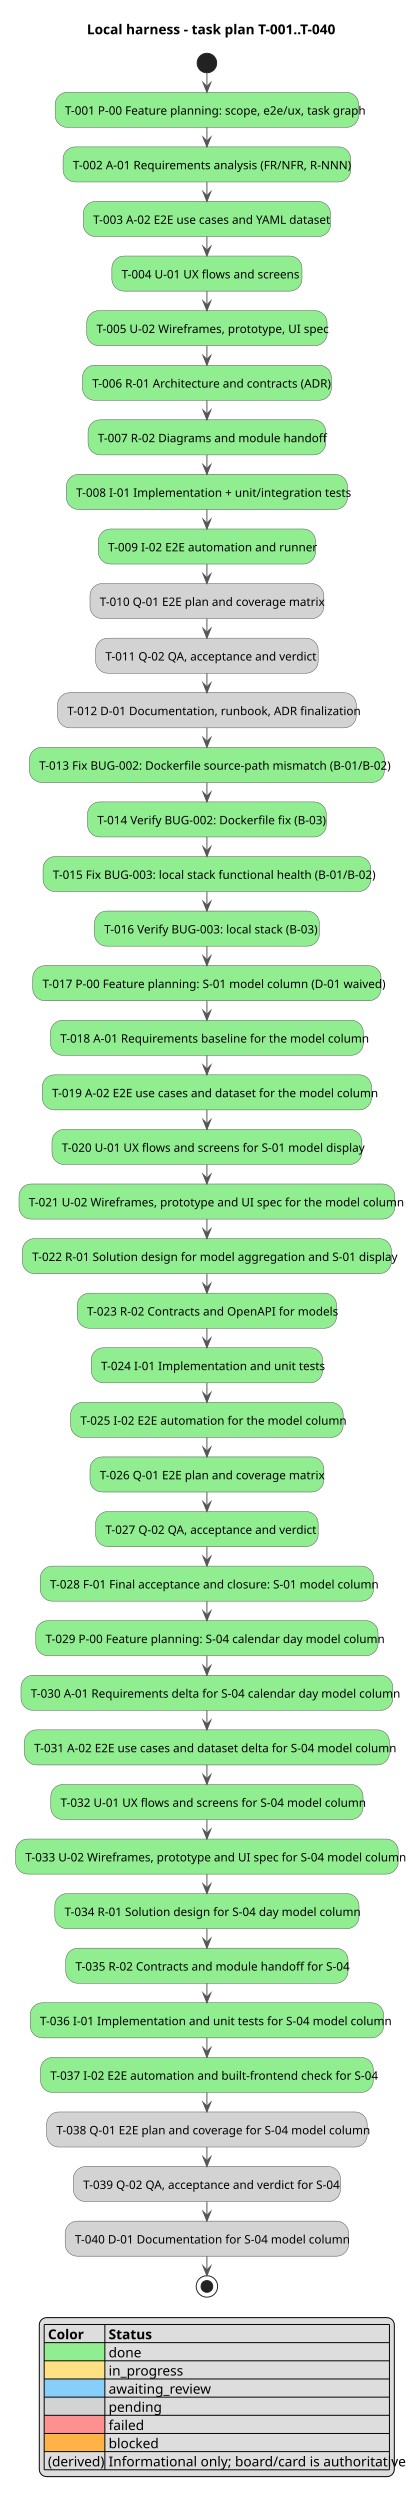
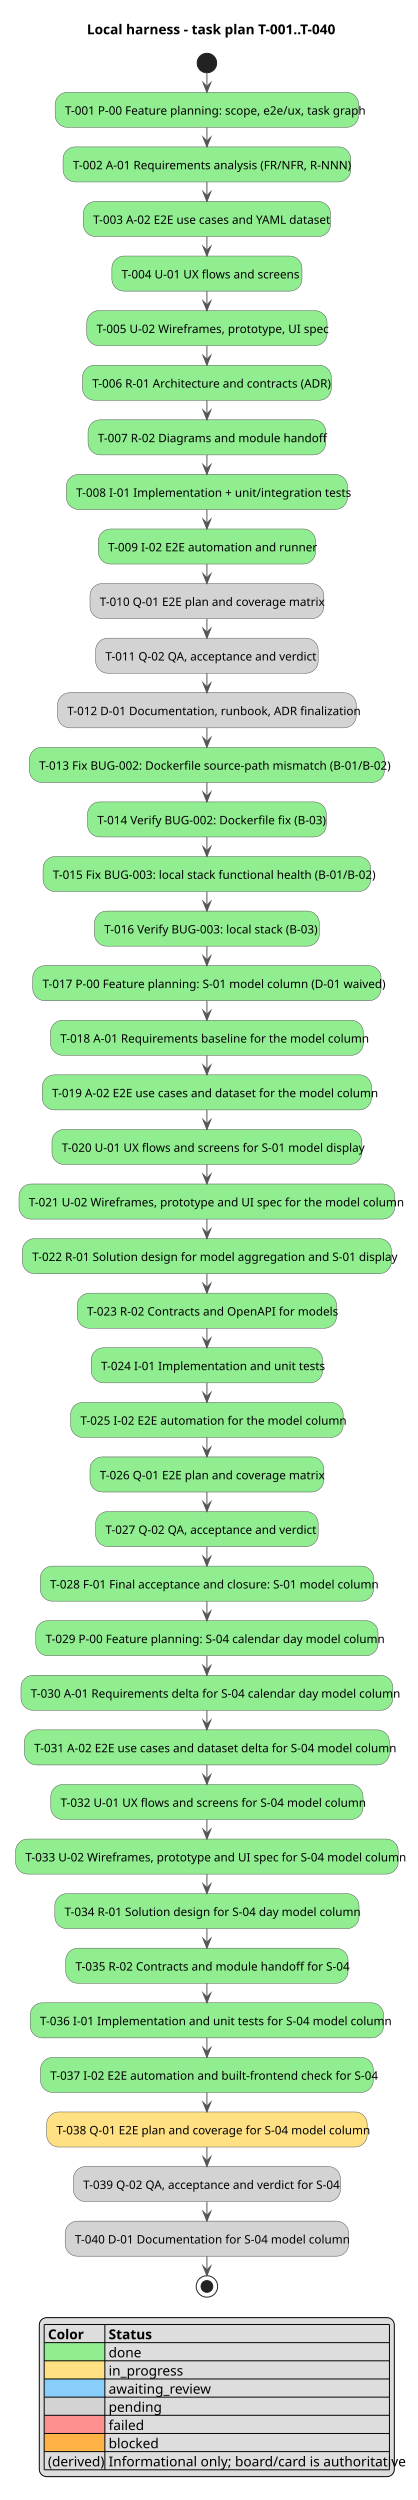
<svg xmlns="http://www.w3.org/2000/svg" version="1.1" data-diagram-type="ACTIVITY" style="width:428px;height:2563px;background:#FFFFFF;" width="428px" height="2563px" viewBox="0 0 428 2563" zoomAndPan="magnify" preserveAspectRatio="none" contentStyleType="text/css">
  <defs />
  <g font-family="sans-serif" lengthAdjust="spacing">
    <g class="title" data-source-line="5">
      <text x="89.088" y="35.107" fill="#000" font-size="14" textLength="248.076" font-weight="700" font-family="Segoe UI">Local harness - task plan T-001..T-040</text>
    </g>
    <ellipse cx="212.126" cy="64.621" rx="10" ry="10" fill="#222" style="stroke:#222;stroke-width:1;" />
    <rect x="56.562" y="94.621" width="311.129" height="35.961" fill="#90EE90" style="stroke:#555;stroke-width:0.5;" rx="12.5" ry="12.5" />
    <text x="66.562" y="117.57" fill="#000" font-size="12" textLength="291.129" font-family="Segoe UI">T-001 P-00 Feature planning: scope, e2e/ux, task graph</text>
    <rect x="64.671" y="150.582" width="294.91" height="35.961" fill="#90EE90" style="stroke:#555;stroke-width:0.5;" rx="12.5" ry="12.5" />
    <text x="74.671" y="173.531" fill="#000" font-size="12" textLength="274.91" font-family="Segoe UI">T-002 A-01 Requirements analysis (FR/NFR, R-NNN)</text>
    <rect x="85.431" y="206.543" width="253.391" height="35.961" fill="#90EE90" style="stroke:#555;stroke-width:0.5;" rx="12.5" ry="12.5" />
    <text x="95.431" y="229.492" fill="#000" font-size="12" textLength="233.391" font-family="Segoe UI">T-003 A-02 E2E use cases and YAML dataset</text>
    <rect x="114.681" y="262.504" width="194.891" height="35.961" fill="#90EE90" style="stroke:#555;stroke-width:0.5;" rx="12.5" ry="12.5" />
    <text x="124.681" y="285.453" fill="#000" font-size="12" textLength="174.891" font-family="Segoe UI">T-004 U-01 UX flows and screens</text>
    <rect x="88.94" y="318.465" width="246.371" height="35.961" fill="#90EE90" style="stroke:#555;stroke-width:0.5;" rx="12.5" ry="12.5" />
    <text x="98.94" y="341.414" fill="#000" font-size="12" textLength="226.371" font-family="Segoe UI">T-005 U-02 Wireframes, prototype, UI spec</text>
    <rect x="84.561" y="374.426" width="255.131" height="35.961" fill="#90EE90" style="stroke:#555;stroke-width:0.5;" rx="12.5" ry="12.5" />
    <text x="94.561" y="397.375" fill="#000" font-size="12" textLength="235.131" font-family="Segoe UI">T-006 R-01 Architecture and contracts (ADR)</text>
    <rect x="90.273" y="430.387" width="243.705" height="35.961" fill="#90EE90" style="stroke:#555;stroke-width:0.5;" rx="12.5" ry="12.5" />
    <text x="100.273" y="453.336" fill="#000" font-size="12" textLength="223.705" font-family="Segoe UI">T-007 R-02 Diagrams and module handoff</text>
    <rect x="68.025" y="486.348" width="288.201" height="35.961" fill="#90EE90" style="stroke:#555;stroke-width:0.5;" rx="12.5" ry="12.5" />
    <text x="78.025" y="509.297" fill="#000" font-size="12" textLength="268.201" font-family="Segoe UI">T-008 I-01 Implementation + unit/integration tests</text>
    <rect x="100.8" y="542.309" width="222.652" height="35.961" fill="#90EE90" style="stroke:#555;stroke-width:0.5;" rx="12.5" ry="12.5" />
    <text x="110.8" y="565.258" fill="#000" font-size="12" textLength="202.652" font-family="Segoe UI">T-009 I-02 E2E automation and runner</text>
    <rect x="92.257" y="598.27" width="239.738" height="35.961" fill="#D3D3D3" style="stroke:#555;stroke-width:0.5;" rx="12.5" ry="12.5" />
    <text x="102.257" y="621.219" fill="#000" font-size="12" textLength="219.738" font-family="Segoe UI">T-010 Q-01 E2E plan and coverage matrix</text>
    <rect x="98.055" y="654.23" width="228.143" height="35.961" fill="#D3D3D3" style="stroke:#555;stroke-width:0.5;" rx="12.5" ry="12.5" />
    <text x="108.055" y="677.18" fill="#000" font-size="12" textLength="208.143" font-family="Segoe UI">T-011 Q-02 QA, acceptance and verdict</text>
    <rect x="58.979" y="710.191" width="306.295" height="35.961" fill="#D3D3D3" style="stroke:#555;stroke-width:0.5;" rx="12.5" ry="12.5" />
    <text x="68.979" y="733.141" fill="#000" font-size="12" textLength="286.295" font-family="Segoe UI">T-012 D-01 Documentation, runbook, ADR finalization</text>
    <rect x="30.156" y="766.152" width="363.939" height="35.961" fill="#90EE90" style="stroke:#555;stroke-width:0.5;" rx="12.5" ry="12.5" />
    <text x="40.156" y="789.102" fill="#000" font-size="12" textLength="343.939" font-family="Segoe UI">T-013 Fix BUG-002: Dockerfile source-path mismatch (B-01/B-02)</text>
    <rect x="89.761" y="822.113" width="244.73" height="35.961" fill="#90EE90" style="stroke:#555;stroke-width:0.5;" rx="12.5" ry="12.5" />
    <text x="99.761" y="845.063" fill="#000" font-size="12" textLength="224.73" font-family="Segoe UI">T-014 Verify BUG-002: Dockerfile fix (B-03)</text>
    <rect x="44.14" y="878.074" width="335.973" height="35.961" fill="#90EE90" style="stroke:#555;stroke-width:0.5;" rx="12.5" ry="12.5" />
    <text x="54.14" y="901.023" fill="#000" font-size="12" textLength="315.973" font-family="Segoe UI">T-015 Fix BUG-003: local stack functional health (B-01/B-02)</text>
    <rect x="96.836" y="934.035" width="230.58" height="35.961" fill="#90EE90" style="stroke:#555;stroke-width:0.5;" rx="12.5" ry="12.5" />
    <text x="106.836" y="956.984" fill="#000" font-size="12" textLength="210.58" font-family="Segoe UI">T-016 Verify BUG-003: local stack (B-03)</text>
    <rect x="33.578" y="989.996" width="357.096" height="35.961" fill="#90EE90" style="stroke:#555;stroke-width:0.5;" rx="12.5" ry="12.5" />
    <text x="43.578" y="1012.945" fill="#000" font-size="12" textLength="337.096" font-family="Segoe UI">T-017 P-00 Feature planning: S-01 model column (D-01 waived)</text>
    <rect x="51.769" y="1045.957" width="320.715" height="35.961" fill="#90EE90" style="stroke:#555;stroke-width:0.5;" rx="12.5" ry="12.5" />
    <text x="61.769" y="1068.906" fill="#000" font-size="12" textLength="300.715" font-family="Segoe UI">T-018 A-01 Requirements baseline for the model column</text>
    <rect x="43.346" y="1101.918" width="337.561" height="35.961" fill="#90EE90" style="stroke:#555;stroke-width:0.5;" rx="12.5" ry="12.5" />
    <text x="53.346" y="1124.867" fill="#000" font-size="12" textLength="317.561" font-family="Segoe UI">T-019 A-02 E2E use cases and dataset for the model column</text>
    <rect x="53.295" y="1157.879" width="317.662" height="35.961" fill="#90EE90" style="stroke:#555;stroke-width:0.5;" rx="12.5" ry="12.5" />
    <text x="63.295" y="1180.828" fill="#000" font-size="12" textLength="297.662" font-family="Segoe UI">T-020 U-01 UX flows and screens for S-01 model display</text>
    <rect x="19.489" y="1213.84" width="385.273" height="35.961" fill="#90EE90" style="stroke:#555;stroke-width:0.5;" rx="12.5" ry="12.5" />
    <text x="29.489" y="1236.789" fill="#000" font-size="12" textLength="365.273" font-family="Segoe UI">T-021 U-02 Wireframes, prototype and UI spec for the model column</text>
    <rect x="22.964" y="1269.801" width="378.324" height="35.961" fill="#90EE90" style="stroke:#555;stroke-width:0.5;" rx="12.5" ry="12.5" />
    <text x="32.964" y="1292.75" fill="#000" font-size="12" textLength="358.324" font-family="Segoe UI">T-022 R-01 Solution design for model aggregation and S-01 display</text>
    <rect x="79.188" y="1325.762" width="265.877" height="35.961" fill="#90EE90" style="stroke:#555;stroke-width:0.5;" rx="12.5" ry="12.5" />
    <text x="89.188" y="1348.711" fill="#000" font-size="12" textLength="245.877" font-family="Segoe UI">T-023 R-02 Contracts and OpenAPI for models</text>
    <rect x="93.575" y="1381.723" width="237.102" height="35.961" fill="#90EE90" style="stroke:#555;stroke-width:0.5;" rx="12.5" ry="12.5" />
    <text x="103.575" y="1404.672" fill="#000" font-size="12" textLength="217.102" font-family="Segoe UI">T-024 I-01 Implementation and unit tests</text>
    <rect x="72.438" y="1437.684" width="279.377" height="35.961" fill="#90EE90" style="stroke:#555;stroke-width:0.5;" rx="12.5" ry="12.5" />
    <text x="82.438" y="1460.633" fill="#000" font-size="12" textLength="259.377" font-family="Segoe UI">T-025 I-02 E2E automation for the model column</text>
    <rect x="92.257" y="1493.645" width="239.738" height="35.961" fill="#90EE90" style="stroke:#555;stroke-width:0.5;" rx="12.5" ry="12.5" />
    <text x="102.257" y="1516.594" fill="#000" font-size="12" textLength="219.738" font-family="Segoe UI">T-026 Q-01 E2E plan and coverage matrix</text>
    <rect x="98.055" y="1549.605" width="228.143" height="35.961" fill="#90EE90" style="stroke:#555;stroke-width:0.5;" rx="12.5" ry="12.5" />
    <text x="108.055" y="1572.555" fill="#000" font-size="12" textLength="208.143" font-family="Segoe UI">T-027 Q-02 QA, acceptance and verdict</text>
    <rect x="41.248" y="1605.566" width="341.756" height="35.961" fill="#90EE90" style="stroke:#555;stroke-width:0.5;" rx="12.5" ry="12.5" />
    <text x="51.248" y="1628.516" fill="#000" font-size="12" textLength="321.756" font-family="Segoe UI">T-028 F-01 Final acceptance and closure: S-01 model column</text>
    <rect x="36.689" y="1661.527" width="350.873" height="35.961" fill="#90EE90" style="stroke:#555;stroke-width:0.5;" rx="12.5" ry="12.5" />
    <text x="46.689" y="1684.477" fill="#000" font-size="12" textLength="330.873" font-family="Segoe UI">T-029 P-00 Feature planning: S-04 calendar day model column</text>
    <rect x="21.514" y="1717.488" width="381.225" height="35.961" fill="#90EE90" style="stroke:#555;stroke-width:0.5;" rx="12.5" ry="12.5" />
    <text x="31.514" y="1740.438" fill="#000" font-size="12" textLength="361.225" font-family="Segoe UI">T-030 A-01 Requirements delta for S-04 calendar day model column</text>
    <rect x="25.003" y="1773.449" width="374.246" height="35.961" fill="#90EE90" style="stroke:#555;stroke-width:0.5;" rx="12.5" ry="12.5" />
    <text x="35.003" y="1796.398" fill="#000" font-size="12" textLength="354.246" font-family="Segoe UI">T-031 A-02 E2E use cases and dataset delta for S-04 model column</text>
    <rect x="52.064" y="1829.41" width="320.123" height="35.961" fill="#90EE90" style="stroke:#555;stroke-width:0.5;" rx="12.5" ry="12.5" />
    <text x="62.064" y="1852.359" fill="#000" font-size="12" textLength="300.123" font-family="Segoe UI">T-032 U-01 UX flows and screens for S-04 model column</text>
    <rect x="16" y="1885.371" width="392.252" height="35.961" fill="#90EE90" style="stroke:#555;stroke-width:0.5;" rx="12.5" ry="12.5" />
    <text x="26" y="1908.32" fill="#000" font-size="12" textLength="372.252" font-family="Segoe UI">T-033 U-02 Wireframes, prototype and UI spec for S-04 model column</text>
    <rect x="56.195" y="1941.332" width="311.861" height="35.961" fill="#90EE90" style="stroke:#555;stroke-width:0.5;" rx="12.5" ry="12.5" />
    <text x="66.195" y="1964.281" fill="#000" font-size="12" textLength="291.861" font-family="Segoe UI">T-034 R-01 Solution design for S-04 day model column</text>
    <rect x="67.401" y="1997.293" width="289.449" height="35.961" fill="#90EE90" style="stroke:#555;stroke-width:0.5;" rx="12.5" ry="12.5" />
    <text x="77.401" y="2020.242" fill="#000" font-size="12" textLength="269.449" font-family="Segoe UI">T-035 R-02 Contracts and module handoff for S-04</text>
    <rect x="30.959" y="2053.254" width="362.334" height="35.961" fill="#90EE90" style="stroke:#555;stroke-width:0.5;" rx="12.5" ry="12.5" />
    <text x="40.959" y="2076.203" fill="#000" font-size="12" textLength="342.334" font-family="Segoe UI">T-036 I-01 Implementation and unit tests for S-04 model column</text>
    <rect x="41.535" y="2109.215" width="341.182" height="35.961" fill="#90EE90" style="stroke:#555;stroke-width:0.5;" rx="12.5" ry="12.5" />
    <text x="51.535" y="2132.164" fill="#000" font-size="12" textLength="321.182" font-family="Segoe UI">T-037 I-02 E2E automation and built-frontend check for S-04</text>
-     <rect x="47.831" y="2165.176" width="328.59" height="35.961" fill="#D3D3D3" style="stroke:#555;stroke-width:0.5;" rx="12.5" ry="12.5" />
+     <rect x="47.831" y="2165.176" width="328.59" height="35.961" fill="#FFE082" style="stroke:#555;stroke-width:0.5;" rx="12.5" ry="12.5" />
    <text x="57.831" y="2188.125" fill="#000" font-size="12" textLength="308.59" font-family="Segoe UI">T-038 Q-01 E2E plan and coverage for S-04 model column</text>
    <rect x="75.232" y="2221.137" width="273.787" height="35.961" fill="#D3D3D3" style="stroke:#555;stroke-width:0.5;" rx="12.5" ry="12.5" />
    <text x="85.232" y="2244.086" fill="#000" font-size="12" textLength="253.787" font-family="Segoe UI">T-039 Q-02 QA, acceptance and verdict for S-04</text>
    <rect x="66.827" y="2277.098" width="290.598" height="35.961" fill="#D3D3D3" style="stroke:#555;stroke-width:0.5;" rx="12.5" ry="12.5" />
    <text x="76.827" y="2300.047" fill="#000" font-size="12" textLength="270.598" font-family="Segoe UI">T-040 D-01 Documentation for S-04 model column</text>
    <ellipse cx="212.126" cy="2344.059" rx="11" ry="11" fill="none" style="stroke:#222;stroke-width:1;" />
    <ellipse cx="212.126" cy="2344.059" rx="6" ry="6" fill="#222" style="stroke:#222;stroke-width:1;" />
    <line x1="212.126" y1="74.621" x2="212.126" y2="94.621" style="stroke:#555;stroke-width:1;" />
    <polygon points="208.126,84.621,212.126,94.621,216.126,84.621,212.126,88.621" fill="#555" style="stroke:#555;stroke-width:1;stroke-linejoin:miter;stroke-miterlimit:10;" />
    <line x1="212.126" y1="130.582" x2="212.126" y2="150.582" style="stroke:#555;stroke-width:1;" />
    <polygon points="208.126,140.582,212.126,150.582,216.126,140.582,212.126,144.582" fill="#555" style="stroke:#555;stroke-width:1;stroke-linejoin:miter;stroke-miterlimit:10;" />
    <line x1="212.126" y1="186.543" x2="212.126" y2="206.543" style="stroke:#555;stroke-width:1;" />
    <polygon points="208.126,196.543,212.126,206.543,216.126,196.543,212.126,200.543" fill="#555" style="stroke:#555;stroke-width:1;stroke-linejoin:miter;stroke-miterlimit:10;" />
    <line x1="212.126" y1="242.504" x2="212.126" y2="262.504" style="stroke:#555;stroke-width:1;" />
    <polygon points="208.126,252.504,212.126,262.504,216.126,252.504,212.126,256.504" fill="#555" style="stroke:#555;stroke-width:1;stroke-linejoin:miter;stroke-miterlimit:10;" />
    <line x1="212.126" y1="298.465" x2="212.126" y2="318.465" style="stroke:#555;stroke-width:1;" />
    <polygon points="208.126,308.465,212.126,318.465,216.126,308.465,212.126,312.465" fill="#555" style="stroke:#555;stroke-width:1;stroke-linejoin:miter;stroke-miterlimit:10;" />
    <line x1="212.126" y1="354.426" x2="212.126" y2="374.426" style="stroke:#555;stroke-width:1;" />
    <polygon points="208.126,364.426,212.126,374.426,216.126,364.426,212.126,368.426" fill="#555" style="stroke:#555;stroke-width:1;stroke-linejoin:miter;stroke-miterlimit:10;" />
    <line x1="212.126" y1="410.387" x2="212.126" y2="430.387" style="stroke:#555;stroke-width:1;" />
    <polygon points="208.126,420.387,212.126,430.387,216.126,420.387,212.126,424.387" fill="#555" style="stroke:#555;stroke-width:1;stroke-linejoin:miter;stroke-miterlimit:10;" />
    <line x1="212.126" y1="466.348" x2="212.126" y2="486.348" style="stroke:#555;stroke-width:1;" />
    <polygon points="208.126,476.348,212.126,486.348,216.126,476.348,212.126,480.348" fill="#555" style="stroke:#555;stroke-width:1;stroke-linejoin:miter;stroke-miterlimit:10;" />
    <line x1="212.126" y1="522.309" x2="212.126" y2="542.309" style="stroke:#555;stroke-width:1;" />
    <polygon points="208.126,532.309,212.126,542.309,216.126,532.309,212.126,536.309" fill="#555" style="stroke:#555;stroke-width:1;stroke-linejoin:miter;stroke-miterlimit:10;" />
    <line x1="212.126" y1="578.27" x2="212.126" y2="598.27" style="stroke:#555;stroke-width:1;" />
    <polygon points="208.126,588.27,212.126,598.27,216.126,588.27,212.126,592.27" fill="#555" style="stroke:#555;stroke-width:1;stroke-linejoin:miter;stroke-miterlimit:10;" />
    <line x1="212.126" y1="634.23" x2="212.126" y2="654.23" style="stroke:#555;stroke-width:1;" />
    <polygon points="208.126,644.23,212.126,654.23,216.126,644.23,212.126,648.23" fill="#555" style="stroke:#555;stroke-width:1;stroke-linejoin:miter;stroke-miterlimit:10;" />
    <line x1="212.126" y1="690.191" x2="212.126" y2="710.191" style="stroke:#555;stroke-width:1;" />
    <polygon points="208.126,700.191,212.126,710.191,216.126,700.191,212.126,704.191" fill="#555" style="stroke:#555;stroke-width:1;stroke-linejoin:miter;stroke-miterlimit:10;" />
    <line x1="212.126" y1="746.152" x2="212.126" y2="766.152" style="stroke:#555;stroke-width:1;" />
    <polygon points="208.126,756.152,212.126,766.152,216.126,756.152,212.126,760.152" fill="#555" style="stroke:#555;stroke-width:1;stroke-linejoin:miter;stroke-miterlimit:10;" />
    <line x1="212.126" y1="802.113" x2="212.126" y2="822.113" style="stroke:#555;stroke-width:1;" />
    <polygon points="208.126,812.113,212.126,822.113,216.126,812.113,212.126,816.113" fill="#555" style="stroke:#555;stroke-width:1;stroke-linejoin:miter;stroke-miterlimit:10;" />
    <line x1="212.126" y1="858.074" x2="212.126" y2="878.074" style="stroke:#555;stroke-width:1;" />
    <polygon points="208.126,868.074,212.126,878.074,216.126,868.074,212.126,872.074" fill="#555" style="stroke:#555;stroke-width:1;stroke-linejoin:miter;stroke-miterlimit:10;" />
    <line x1="212.126" y1="914.035" x2="212.126" y2="934.035" style="stroke:#555;stroke-width:1;" />
    <polygon points="208.126,924.035,212.126,934.035,216.126,924.035,212.126,928.035" fill="#555" style="stroke:#555;stroke-width:1;stroke-linejoin:miter;stroke-miterlimit:10;" />
    <line x1="212.126" y1="969.996" x2="212.126" y2="989.996" style="stroke:#555;stroke-width:1;" />
    <polygon points="208.126,979.996,212.126,989.996,216.126,979.996,212.126,983.996" fill="#555" style="stroke:#555;stroke-width:1;stroke-linejoin:miter;stroke-miterlimit:10;" />
    <line x1="212.126" y1="1025.957" x2="212.126" y2="1045.957" style="stroke:#555;stroke-width:1;" />
    <polygon points="208.126,1035.957,212.126,1045.957,216.126,1035.957,212.126,1039.957" fill="#555" style="stroke:#555;stroke-width:1;stroke-linejoin:miter;stroke-miterlimit:10;" />
    <line x1="212.126" y1="1081.918" x2="212.126" y2="1101.918" style="stroke:#555;stroke-width:1;" />
    <polygon points="208.126,1091.918,212.126,1101.918,216.126,1091.918,212.126,1095.918" fill="#555" style="stroke:#555;stroke-width:1;stroke-linejoin:miter;stroke-miterlimit:10;" />
    <line x1="212.126" y1="1137.879" x2="212.126" y2="1157.879" style="stroke:#555;stroke-width:1;" />
    <polygon points="208.126,1147.879,212.126,1157.879,216.126,1147.879,212.126,1151.879" fill="#555" style="stroke:#555;stroke-width:1;stroke-linejoin:miter;stroke-miterlimit:10;" />
    <line x1="212.126" y1="1193.84" x2="212.126" y2="1213.84" style="stroke:#555;stroke-width:1;" />
    <polygon points="208.126,1203.84,212.126,1213.84,216.126,1203.84,212.126,1207.84" fill="#555" style="stroke:#555;stroke-width:1;stroke-linejoin:miter;stroke-miterlimit:10;" />
    <line x1="212.126" y1="1249.801" x2="212.126" y2="1269.801" style="stroke:#555;stroke-width:1;" />
    <polygon points="208.126,1259.801,212.126,1269.801,216.126,1259.801,212.126,1263.801" fill="#555" style="stroke:#555;stroke-width:1;stroke-linejoin:miter;stroke-miterlimit:10;" />
    <line x1="212.126" y1="1305.762" x2="212.126" y2="1325.762" style="stroke:#555;stroke-width:1;" />
    <polygon points="208.126,1315.762,212.126,1325.762,216.126,1315.762,212.126,1319.762" fill="#555" style="stroke:#555;stroke-width:1;stroke-linejoin:miter;stroke-miterlimit:10;" />
    <line x1="212.126" y1="1361.723" x2="212.126" y2="1381.723" style="stroke:#555;stroke-width:1;" />
    <polygon points="208.126,1371.723,212.126,1381.723,216.126,1371.723,212.126,1375.723" fill="#555" style="stroke:#555;stroke-width:1;stroke-linejoin:miter;stroke-miterlimit:10;" />
    <line x1="212.126" y1="1417.684" x2="212.126" y2="1437.684" style="stroke:#555;stroke-width:1;" />
    <polygon points="208.126,1427.684,212.126,1437.684,216.126,1427.684,212.126,1431.684" fill="#555" style="stroke:#555;stroke-width:1;stroke-linejoin:miter;stroke-miterlimit:10;" />
    <line x1="212.126" y1="1473.645" x2="212.126" y2="1493.645" style="stroke:#555;stroke-width:1;" />
    <polygon points="208.126,1483.645,212.126,1493.645,216.126,1483.645,212.126,1487.645" fill="#555" style="stroke:#555;stroke-width:1;stroke-linejoin:miter;stroke-miterlimit:10;" />
    <line x1="212.126" y1="1529.605" x2="212.126" y2="1549.605" style="stroke:#555;stroke-width:1;" />
    <polygon points="208.126,1539.605,212.126,1549.605,216.126,1539.605,212.126,1543.605" fill="#555" style="stroke:#555;stroke-width:1;stroke-linejoin:miter;stroke-miterlimit:10;" />
    <line x1="212.126" y1="1585.566" x2="212.126" y2="1605.566" style="stroke:#555;stroke-width:1;" />
    <polygon points="208.126,1595.566,212.126,1605.566,216.126,1595.566,212.126,1599.566" fill="#555" style="stroke:#555;stroke-width:1;stroke-linejoin:miter;stroke-miterlimit:10;" />
    <line x1="212.126" y1="1641.527" x2="212.126" y2="1661.527" style="stroke:#555;stroke-width:1;" />
    <polygon points="208.126,1651.527,212.126,1661.527,216.126,1651.527,212.126,1655.527" fill="#555" style="stroke:#555;stroke-width:1;stroke-linejoin:miter;stroke-miterlimit:10;" />
    <line x1="212.126" y1="1697.488" x2="212.126" y2="1717.488" style="stroke:#555;stroke-width:1;" />
    <polygon points="208.126,1707.488,212.126,1717.488,216.126,1707.488,212.126,1711.488" fill="#555" style="stroke:#555;stroke-width:1;stroke-linejoin:miter;stroke-miterlimit:10;" />
    <line x1="212.126" y1="1753.449" x2="212.126" y2="1773.449" style="stroke:#555;stroke-width:1;" />
    <polygon points="208.126,1763.449,212.126,1773.449,216.126,1763.449,212.126,1767.449" fill="#555" style="stroke:#555;stroke-width:1;stroke-linejoin:miter;stroke-miterlimit:10;" />
    <line x1="212.126" y1="1809.41" x2="212.126" y2="1829.41" style="stroke:#555;stroke-width:1;" />
    <polygon points="208.126,1819.41,212.126,1829.41,216.126,1819.41,212.126,1823.41" fill="#555" style="stroke:#555;stroke-width:1;stroke-linejoin:miter;stroke-miterlimit:10;" />
    <line x1="212.126" y1="1865.371" x2="212.126" y2="1885.371" style="stroke:#555;stroke-width:1;" />
    <polygon points="208.126,1875.371,212.126,1885.371,216.126,1875.371,212.126,1879.371" fill="#555" style="stroke:#555;stroke-width:1;stroke-linejoin:miter;stroke-miterlimit:10;" />
    <line x1="212.126" y1="1921.332" x2="212.126" y2="1941.332" style="stroke:#555;stroke-width:1;" />
    <polygon points="208.126,1931.332,212.126,1941.332,216.126,1931.332,212.126,1935.332" fill="#555" style="stroke:#555;stroke-width:1;stroke-linejoin:miter;stroke-miterlimit:10;" />
    <line x1="212.126" y1="1977.293" x2="212.126" y2="1997.293" style="stroke:#555;stroke-width:1;" />
    <polygon points="208.126,1987.293,212.126,1997.293,216.126,1987.293,212.126,1991.293" fill="#555" style="stroke:#555;stroke-width:1;stroke-linejoin:miter;stroke-miterlimit:10;" />
    <line x1="212.126" y1="2033.254" x2="212.126" y2="2053.254" style="stroke:#555;stroke-width:1;" />
    <polygon points="208.126,2043.254,212.126,2053.254,216.126,2043.254,212.126,2047.254" fill="#555" style="stroke:#555;stroke-width:1;stroke-linejoin:miter;stroke-miterlimit:10;" />
    <line x1="212.126" y1="2089.215" x2="212.126" y2="2109.215" style="stroke:#555;stroke-width:1;" />
    <polygon points="208.126,2099.215,212.126,2109.215,216.126,2099.215,212.126,2103.215" fill="#555" style="stroke:#555;stroke-width:1;stroke-linejoin:miter;stroke-miterlimit:10;" />
    <line x1="212.126" y1="2145.176" x2="212.126" y2="2165.176" style="stroke:#555;stroke-width:1;" />
    <polygon points="208.126,2155.176,212.126,2165.176,216.126,2155.176,212.126,2159.176" fill="#555" style="stroke:#555;stroke-width:1;stroke-linejoin:miter;stroke-miterlimit:10;" />
    <line x1="212.126" y1="2201.137" x2="212.126" y2="2221.137" style="stroke:#555;stroke-width:1;" />
    <polygon points="208.126,2211.137,212.126,2221.137,216.126,2211.137,212.126,2215.137" fill="#555" style="stroke:#555;stroke-width:1;stroke-linejoin:miter;stroke-miterlimit:10;" />
    <line x1="212.126" y1="2257.098" x2="212.126" y2="2277.098" style="stroke:#555;stroke-width:1;" />
    <polygon points="208.126,2267.098,212.126,2277.098,216.126,2267.098,212.126,2271.098" fill="#555" style="stroke:#555;stroke-width:1;stroke-linejoin:miter;stroke-miterlimit:10;" />
    <line x1="212.126" y1="2313.059" x2="212.126" y2="2333.059" style="stroke:#555;stroke-width:1;" />
    <polygon points="208.126,2323.059,212.126,2333.059,216.126,2323.059,212.126,2327.059" fill="#555" style="stroke:#555;stroke-width:1;stroke-linejoin:miter;stroke-miterlimit:10;" />
    <g class="legend" data-source-line="50">
      <rect x="40.287" y="2376.059" width="363.965" height="162.969" fill="#DDD" style="stroke:#000;stroke-width:1;" rx="7.5" ry="7.5" />
      <text x="49.149" y="2398.166" fill="#000" font-size="14" textLength="35.403" font-weight="700" font-family="Segoe UI">Color</text>
      <text x="111.363" y="2398.166" fill="#000" font-size="14" textLength="40.906" font-weight="700" font-family="Segoe UI">Status</text>
      <rect x="45.287" y="2401.68" width="62.214" height="18.621" fill="#90EE90" style="stroke:none;" />
      <text x="45.287" y="2416.787" fill="#000" font-size="14" font-family="Segoe UI"> </text>
      <text x="111.336" y="2416.787" fill="#000" font-size="14" textLength="31.691" font-family="Segoe UI">done</text>
      <rect x="45.287" y="2420.301" width="62.214" height="18.621" fill="#FFE082" style="stroke:none;" />
      <text x="45.287" y="2435.408" fill="#000" font-size="14" font-family="Segoe UI"> </text>
      <text x="111.336" y="2435.408" fill="#000" font-size="14" textLength="70.738" font-family="Segoe UI">in_progress</text>
      <rect x="45.287" y="2438.922" width="62.214" height="18.621" fill="#87CEFA" style="stroke:none;" />
      <text x="45.287" y="2454.029" fill="#000" font-size="14" font-family="Segoe UI"> </text>
      <text x="111.336" y="2454.029" fill="#000" font-size="14" textLength="97.59" font-family="Segoe UI">awaiting_review</text>
      <rect x="45.287" y="2457.543" width="62.214" height="18.621" fill="#D3D3D3" style="stroke:none;" />
      <text x="45.287" y="2472.65" fill="#000" font-size="14" font-family="Segoe UI"> </text>
      <text x="111.336" y="2472.65" fill="#000" font-size="14" textLength="51.276" font-family="Segoe UI">pending</text>
      <rect x="45.287" y="2476.164" width="62.214" height="18.621" fill="#FF9090" style="stroke:none;" />
      <text x="45.287" y="2491.271" fill="#000" font-size="14" font-family="Segoe UI"> </text>
      <text x="111.336" y="2491.271" fill="#000" font-size="14" textLength="33.852" font-family="Segoe UI">failed</text>
      <rect x="45.287" y="2494.785" width="62.214" height="18.621" fill="#FFB347" style="stroke:none;" />
      <text x="45.287" y="2509.893" fill="#000" font-size="14" font-family="Segoe UI"> </text>
      <text x="111.336" y="2509.893" fill="#000" font-size="14" textLength="48.815" font-family="Segoe UI">blocked</text>
      <text x="49.122" y="2528.514" fill="#000" font-size="14" textLength="54.544" font-family="Segoe UI">(derived)</text>
      <text x="111.336" y="2528.514" fill="#000" font-size="14" textLength="284.081" font-family="Segoe UI">Informational only; board/card is authoritative</text>
      <line x1="45.287" y1="2383.059" x2="399.252" y2="2383.059" style="stroke:#000;stroke-width:1;" />
      <line x1="45.287" y1="2401.68" x2="399.252" y2="2401.68" style="stroke:#000;stroke-width:1;" />
      <line x1="45.287" y1="2420.301" x2="399.252" y2="2420.301" style="stroke:#000;stroke-width:1;" />
      <line x1="45.287" y1="2438.922" x2="399.252" y2="2438.922" style="stroke:#000;stroke-width:1;" />
      <line x1="45.287" y1="2457.543" x2="399.252" y2="2457.543" style="stroke:#000;stroke-width:1;" />
      <line x1="45.287" y1="2476.164" x2="399.252" y2="2476.164" style="stroke:#000;stroke-width:1;" />
      <line x1="45.287" y1="2494.785" x2="399.252" y2="2494.785" style="stroke:#000;stroke-width:1;" />
      <line x1="45.287" y1="2513.406" x2="399.252" y2="2513.406" style="stroke:#000;stroke-width:1;" />
      <line x1="45.287" y1="2532.027" x2="399.252" y2="2532.027" style="stroke:#000;stroke-width:1;" />
      <line x1="45.287" y1="2383.059" x2="45.287" y2="2532.027" style="stroke:#000;stroke-width:1;" />
      <line x1="107.501" y1="2383.059" x2="107.501" y2="2532.027" style="stroke:#000;stroke-width:1;" />
      <line x1="399.252" y1="2383.059" x2="399.252" y2="2532.027" style="stroke:#000;stroke-width:1;" />
    </g>
  </g>
</svg>
